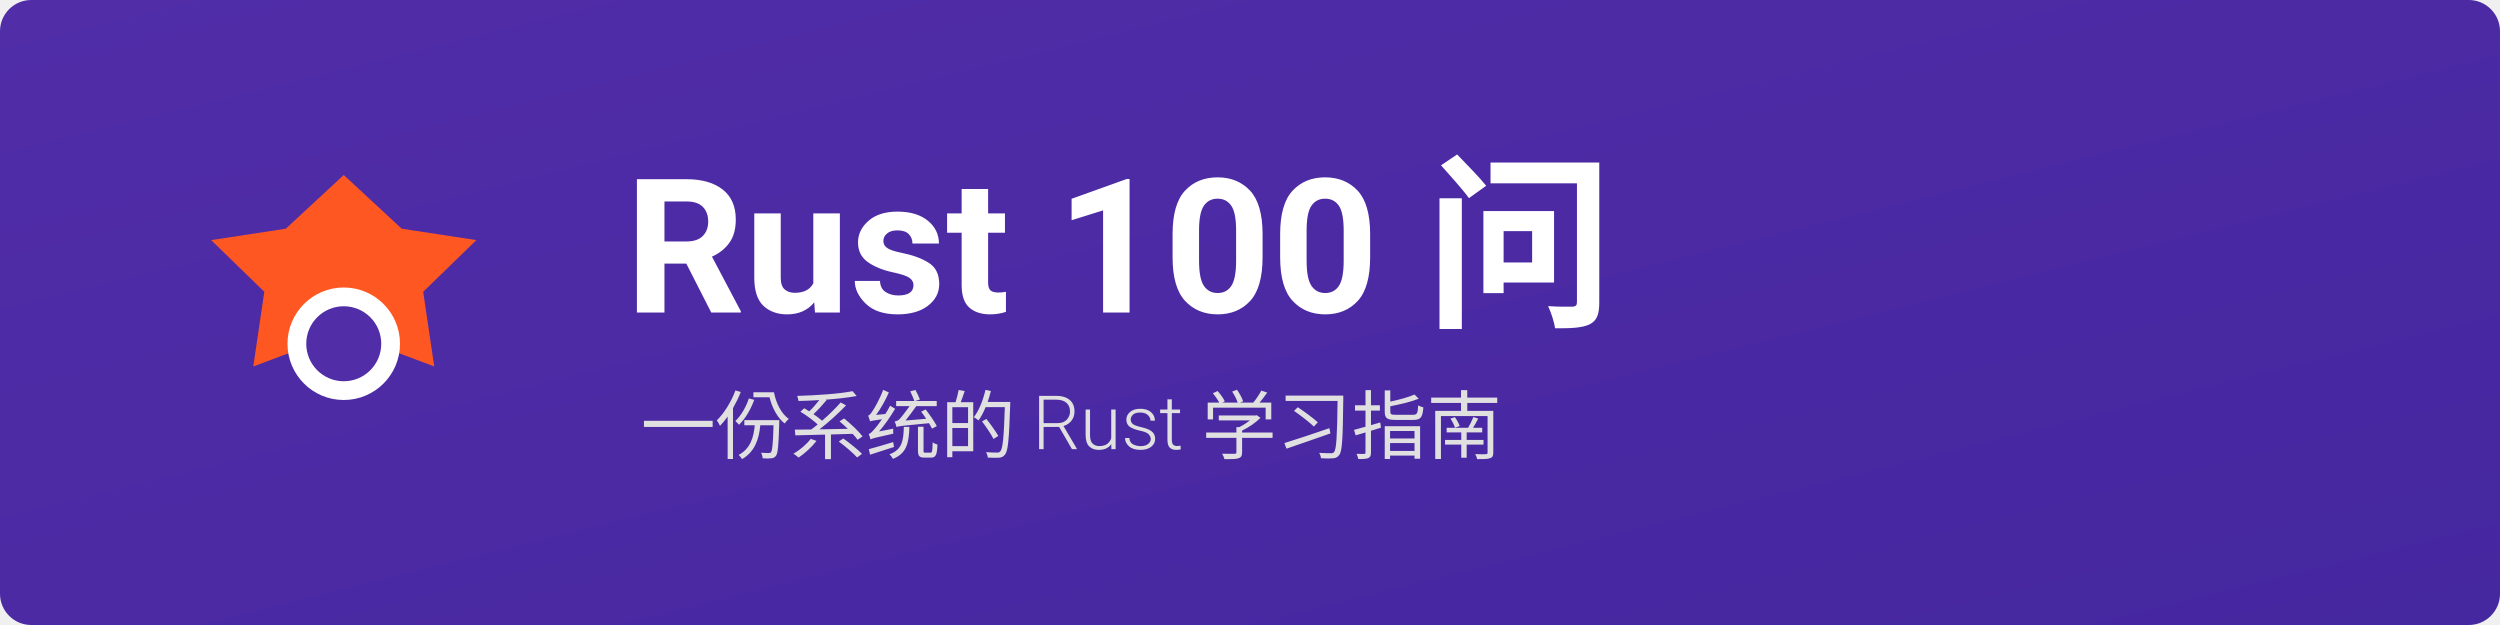
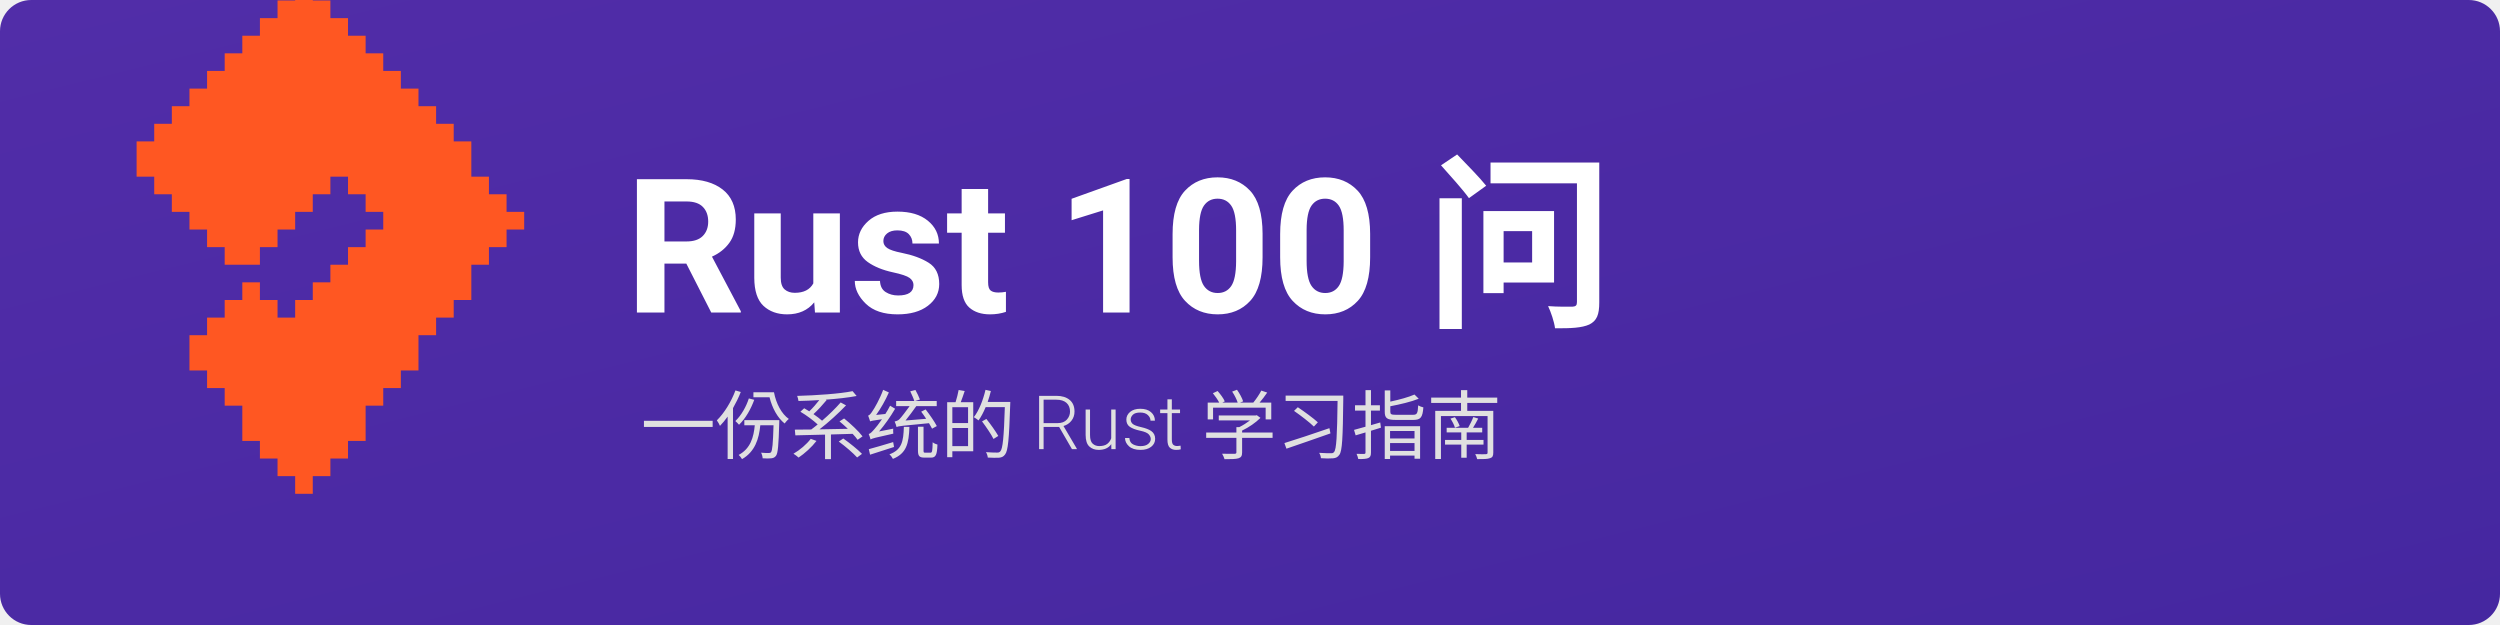
<svg xmlns="http://www.w3.org/2000/svg" width="800" height="200" viewBox="0 0 800 200">
  <defs>
    <linearGradient id="grad" x1="0%" y1="0%" x2="100%" y2="100%">
      <stop offset="0%" style="stop-color:#512DA8;stop-opacity:1" />
      <stop offset="100%" style="stop-color:#4527A0;stop-opacity:1" />
    </linearGradient>
    <style>
      .title { font-family: -apple-system, BlinkMacSystemFont, 'Segoe UI', Roboto, 'Helvetica Neue', Arial, sans-serif; font-size: 60px; font-weight: bold; fill: white; }
      .subtitle { font-family: -apple-system, BlinkMacSystemFont, 'Segoe UI', Roboto, 'Helvetica Neue', Arial, sans-serif; font-size: 24px; font-weight: 300; fill: #E0E0E0; }
    </style>
  </defs>
  <rect width="800" height="200" rx="10" ry="10" fill="url(#grad)" />
-   <g transform="translate(50, 50) scale(1.2)">
-     <path d="M50,5 L65.45,19.32 L85.36,22.36 L71.18,36.14 L74.13,56.06 L50,47 L25.87,56.06 L28.82,36.14 L14.64,22.36 L34.55,19.32 Z" fill="#FF5722" />
-     <circle cx="50" cy="50" r="15" fill="white" />
-     <circle cx="50" cy="50" r="10" fill="#512DA8" />
+   <g transform="translate(40, 50) scale(1.1)">
+     <path fill-rule="evenodd" clip-rule="evenodd" d="M49.5,16.188 C49.5,16.188 49.5,21.312 49.5,21.312 C49.5,21.312 44.375,21.312 44.375,21.312 C44.375,21.312 44.375,26.438 44.375,26.438 C44.375,26.438 39.25,26.438 39.25,26.438 C39.25,26.438 39.25,31.562 39.25,31.562 C39.25,31.562 34.125,31.562 34.125,31.562 C34.125,31.562 34.125,41.812 34.125,41.812 C34.125,41.812 29,41.812 29,41.812 C29,41.812 29,46.938 29,46.938 C29,46.938 23.875,46.938 23.875,46.938 C23.875,46.938 23.875,52.062 23.875,52.062 C23.875,52.062 18.75,52.062 18.75,52.062 C18.75,52.062 18.75,62.312 18.75,62.312 C18.75,62.312 23.875,62.312 23.875,62.312 C23.875,62.312 23.875,67.438 23.875,67.438 C23.875,67.438 29,67.438 29,67.438 C29,67.438 29,72.562 29,72.562 C29,72.562 34.125,72.562 34.125,72.562 C34.125,72.562 34.125,82.812 34.125,82.812 C34.125,82.812 39.25,82.812 39.25,82.812 C39.25,82.812 39.25,87.938 39.25,87.938 C39.25,87.938 44.375,87.938 44.375,87.938 C44.375,87.938 44.375,93.062 44.375,93.062 C44.375,93.062 49.5,93.062 49.5,93.062 C49.5,93.062 49.5,98.188 49.5,98.188 C49.5,98.188 54.625,98.188 54.625,98.188 C54.625,98.188 54.625,93.062 54.625,93.062 C54.625,93.062 59.75,93.062 59.75,93.062 C59.75,93.062 59.75,87.938 59.75,87.938 C59.75,87.938 64.875,87.938 64.875,87.938 C64.875,87.938 64.875,82.812 64.875,82.812 C64.875,82.812 70,82.812 70,82.812 C70,82.812 70,72.562 70,72.562 C70,72.562 75.125,72.562 75.125,72.562 C75.125,72.562 75.125,67.438 75.125,67.438 C75.125,67.438 80.25,67.438 80.25,67.438 C80.25,67.438 80.25,62.312 80.25,62.312 C80.25,62.312 85.375,62.312 85.375,62.312 C85.375,62.312 85.375,52.062 85.375,52.062 C85.375,52.062 90.5,52.062 90.5,52.062 C90.5,52.062 90.5,46.938 90.5,46.938 C90.5,46.938 95.625,46.938 95.625,46.938 C95.625,46.938 95.625,41.812 95.625,41.812 C95.625,41.812 100.75,41.812 100.75,41.812 C100.75,41.812 100.75,31.562 100.75,31.562 C100.75,31.562 105.875,31.562 105.875,31.562 C105.875,31.562 105.875,26.438 105.875,26.438 C105.875,26.438 111,26.438 111,26.438 C111,26.438 111,21.312 111,21.312 C111,21.312 116.125,21.312 116.125,21.312 C116.125,21.312 116.125,16.188 116.125,16.188 C116.125,16.188 111,16.188 111,16.188 C111,16.188 111,11.062 111,11.062 C111,11.062 105.875,11.062 105.875,11.062 C105.875,11.062 105.875,5.938 105.875,5.938 C105.875,5.938 100.75,5.938 100.75,5.938 C100.75,5.938 100.75,-4.312 100.75,-4.312 C100.75,-4.312 95.625,-4.312 95.625,-4.312 C95.625,-4.312 95.625,-9.438 95.625,-9.438 C95.625,-9.438 90.5,-9.438 90.5,-9.438 C90.5,-9.438 90.5,-14.562 90.5,-14.562 C90.5,-14.562 85.375,-14.562 85.375,-14.562 C85.375,-14.562 85.375,-19.688 85.375,-19.688 C85.375,-19.688 80.25,-19.688 80.25,-19.688 C80.25,-19.688 80.25,-24.812 80.25,-24.812 C80.25,-24.812 75.125,-24.812 75.125,-24.812 C75.125,-24.812 75.125,-29.938 75.125,-29.938 C75.125,-29.938 70,-29.938 70,-29.938 C70,-29.938 70,-35.062 70,-35.062 C70,-35.062 64.875,-35.062 64.875,-35.062 C64.875,-35.062 64.875,-40.188 64.875,-40.188 C64.875,-40.188 59.75,-40.188 59.75,-40.188 C59.75,-40.188 59.75,-45.312 59.75,-45.312 C59.75,-45.312 54.625,-45.312 54.625,-45.312 C54.625,-45.312 54.625,-50.438 54.625,-50.438 C54.625,-50.438 49.5,-50.438 49.5,-50.438 C49.5,-50.438 49.5,-45.312 49.5,-45.312 C49.5,-45.312 44.375,-45.312 44.375,-45.312 C44.375,-45.312 44.375,-40.188 44.375,-40.188 C44.375,-40.188 39.25,-40.188 39.25,-40.188 C39.25,-40.188 39.25,-35.062 39.25,-35.062 C39.25,-35.062 34.125,-35.062 34.125,-35.062 C34.125,-35.062 34.125,-29.938 34.125,-29.938 C34.125,-29.938 29,-29.938 29,-29.938 C29,-29.938 29,-24.812 29,-24.812 C29,-24.812 23.875,-24.812 23.875,-24.812 C23.875,-24.812 23.875,-19.688 23.875,-19.688 C23.875,-19.688 18.75,-19.688 18.75,-19.688 C18.75,-19.688 18.75,-14.562 18.75,-14.562 C18.75,-14.562 13.625,-14.562 13.625,-14.562 C13.625,-14.562 13.625,-9.438 13.625,-9.438 C13.625,-9.438 8.5,-9.438 8.5,-9.438 C8.5,-9.438 8.5,-4.312 8.5,-4.312 C8.5,-4.312 3.375,-4.312 3.375,-4.312 C3.375,-4.312 3.375,5.938 3.375,5.938 C3.375,5.938 8.5,5.938 8.5,5.938 C8.5,5.938 8.5,11.062 8.5,11.062 C8.5,11.062 13.625,11.062 13.625,11.062 C13.625,11.062 13.625,16.188 13.625,16.188 C13.625,16.188 18.75,16.188 18.75,16.188 C18.75,16.188 18.75,21.312 18.75,21.312 C18.75,21.312 23.875,21.312 23.875,21.312 C23.875,21.312 23.875,26.438 23.875,26.438 C23.875,26.438 29,26.438 29,26.438 C29,26.438 29,31.562 29,31.562 C29,31.562 34.125,31.562 34.125,31.562 C34.125,31.562 34.125,36.688 34.125,36.688 C34.125,36.688 39.25,36.688 39.25,36.688 C39.25,36.688 39.25,41.812 39.25,41.812 C39.25,41.812 44.375,41.812 44.375,41.812 C44.375,41.812 44.375,46.938 44.375,46.938 C44.375,46.938 49.5,46.938 49.5,46.938 C49.5,46.938 49.5,41.812 49.5,41.812 C49.5,41.812 54.625,41.812 54.625,41.812 C54.625,41.812 54.625,36.688 54.625,36.688 C54.625,36.688 59.75,36.688 59.75,36.688 C59.75,36.688 59.75,31.562 59.75,31.562 C59.75,31.562 64.875,31.562 64.875,31.562 C64.875,31.562 64.875,26.438 64.875,26.438 C64.875,26.438 70,26.438 70,26.438 C70,26.438 70,21.312 70,21.312 C70,21.312 75.125,21.312 75.125,21.312 C75.125,21.312 75.125,16.188 75.125,16.188 C75.125,16.188 70,16.188 70,16.188 C70,16.188 70,11.062 70,11.062 C70,11.062 64.875,11.062 64.875,11.062 C64.875,11.062 64.875,5.938 64.875,5.938 C64.875,5.938 59.75,5.938 59.75,5.938 C59.75,5.938 59.75,11.062 59.75,11.062 C59.75,11.062 54.625,11.062 54.625,11.062 C54.625,11.062 54.625,16.188 54.625,16.188 C54.625,16.188 49.5,16.188 49.5,16.188 Z" fill="#FF5722" />
  </g>
  <text x="200" y="100" class="title">Rust 100 问</text>
  <text x="205" y="145" class="subtitle">一份系统的 Rust 学习指南</text>
</svg>
